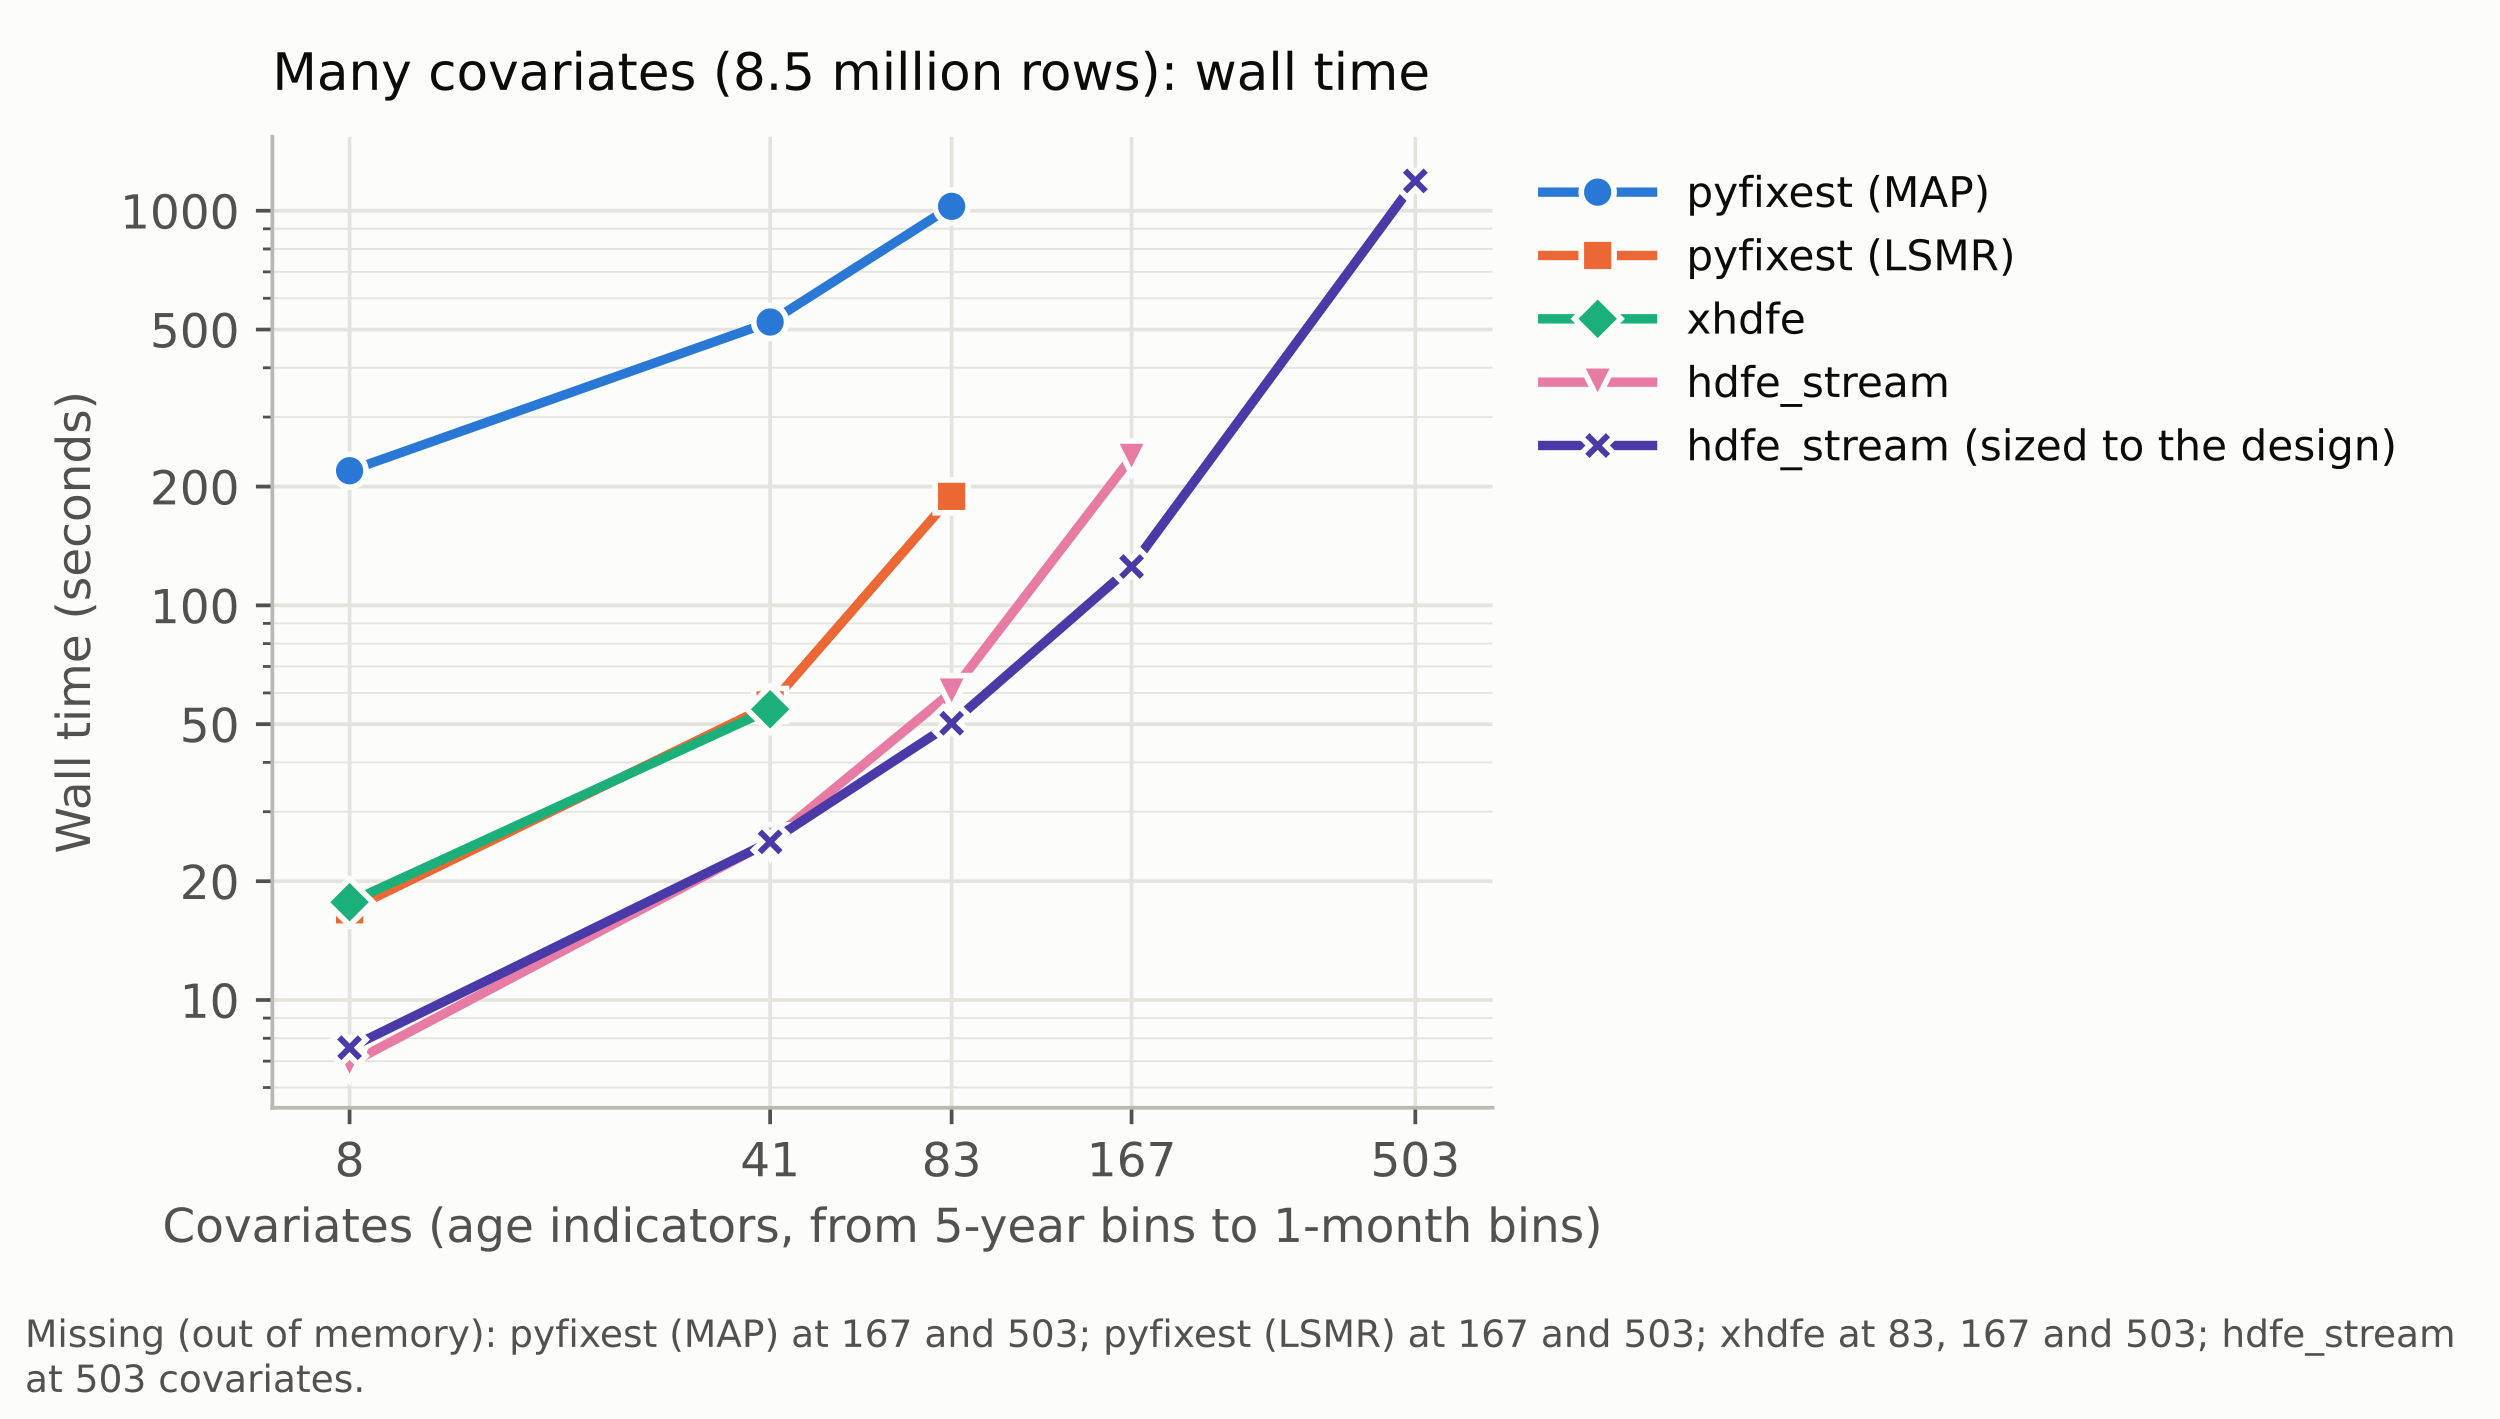
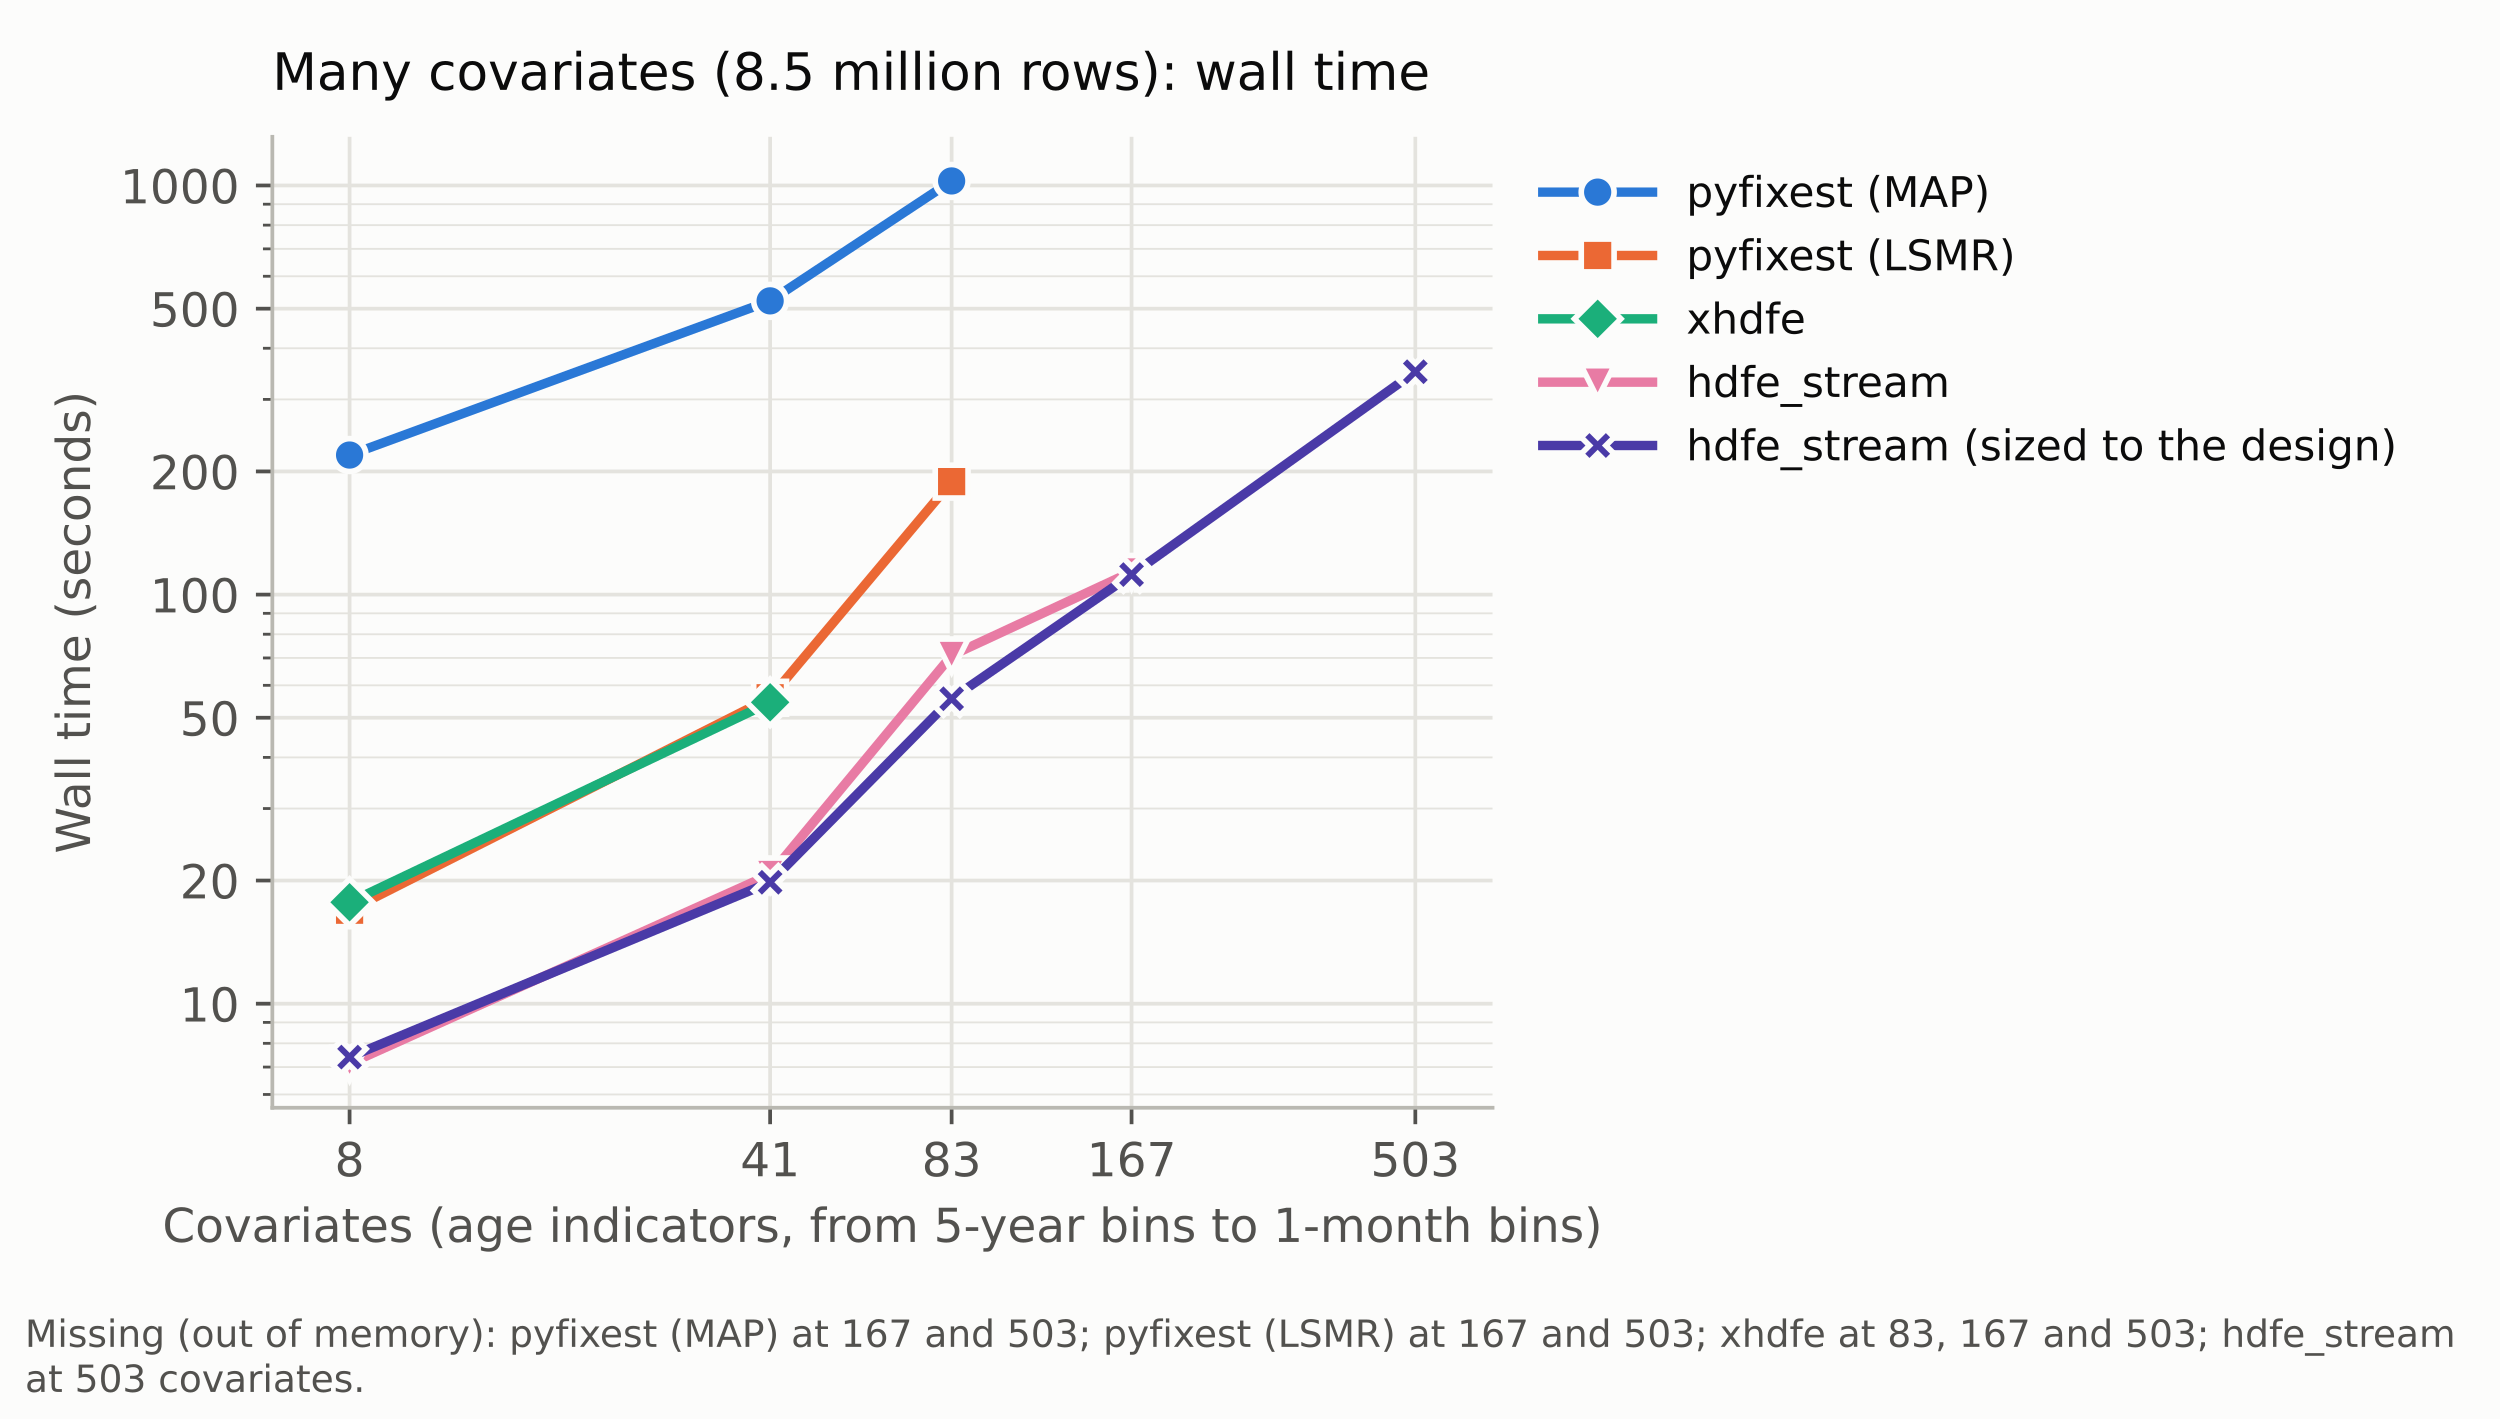
<svg xmlns="http://www.w3.org/2000/svg" xmlns:xlink="http://www.w3.org/1999/xlink" width="532.8pt" height="302.4pt" viewBox="0 0 532.8 302.4" version="1.1">
  <defs>
    <style type="text/css">*{stroke-linejoin: round; stroke-linecap: butt}</style>
  </defs>
  <g id="figure_1">
    <g id="patch_1">
      <path d="M 0 302.4  L 532.8 302.4  L 532.8 0  L 0 0  z " style="fill: #fcfcfb" />
    </g>
    <g id="axes_1">
      <g id="patch_2">
        <path d="M 58.042 236.086  L 318.093 236.086  L 318.093 29.157  L 58.042 29.157  z " style="fill: #fcfcfb" />
      </g>
      <g id="matplotlib.axis_1">
        <g id="xtick_1">
          <g id="line2d_1">
            <path d="M 74.502 236.086  L 74.502 29.157  " clip-path="url(#p05776390c5)" style="fill: none; stroke: #e4e3de; stroke-width: 0.8; stroke-linecap: square" />
          </g>
          <g id="line2d_2">
            <defs>
              <path id="m8ed865f432" d="M 0 0  L 0 3.5  " style="stroke: #52514e; stroke-width: 0.8" />
            </defs>
            <g>
              <use xlink:href="#m8ed865f432" x="74.502" y="236.086" style="fill: #52514e; stroke: #52514e; stroke-width: 0.8" />
            </g>
          </g>
          <g id="text_1">
            <text style="font-size: 10px; font-family: 'DejaVu Sans', 'Bitstream Vera Sans', 'Computer Modern Sans Serif', 'Lucida Grande', 'Verdana', 'Geneva', 'Lucid', 'Arial', 'Helvetica', 'Avant Garde', sans-serif; text-anchor: middle; fill: #52514e" x="74.502" y="250.683" transform="rotate(-0 74.50229 250.6833)">8</text>
          </g>
        </g>
        <g id="xtick_2">
          <g id="line2d_3">
            <path d="M 164.13 236.086  L 164.13 29.157  " clip-path="url(#p05776390c5)" style="fill: none; stroke: #e4e3de; stroke-width: 0.8; stroke-linecap: square" />
          </g>
          <g id="line2d_4">
            <g>
              <use xlink:href="#m8ed865f432" x="164.13" y="236.086" style="fill: #52514e; stroke: #52514e; stroke-width: 0.8" />
            </g>
          </g>
          <g id="text_2">
            <text style="font-size: 10px; font-family: 'DejaVu Sans', 'Bitstream Vera Sans', 'Computer Modern Sans Serif', 'Lucida Grande', 'Verdana', 'Geneva', 'Lucid', 'Arial', 'Helvetica', 'Avant Garde', sans-serif; text-anchor: middle; fill: #52514e" x="164.13" y="250.683" transform="rotate(-0 164.13 250.6833)">41</text>
          </g>
        </g>
        <g id="xtick_3">
          <g id="line2d_5">
            <path d="M 202.812 236.086  L 202.812 29.157  " clip-path="url(#p05776390c5)" style="fill: none; stroke: #e4e3de; stroke-width: 0.8; stroke-linecap: square" />
          </g>
          <g id="line2d_6">
            <g>
              <use xlink:href="#m8ed865f432" x="202.812" y="236.086" style="fill: #52514e; stroke: #52514e; stroke-width: 0.8" />
            </g>
          </g>
          <g id="text_3">
            <text style="font-size: 10px; font-family: 'DejaVu Sans', 'Bitstream Vera Sans', 'Computer Modern Sans Serif', 'Lucida Grande', 'Verdana', 'Geneva', 'Lucid', 'Arial', 'Helvetica', 'Avant Garde', sans-serif; text-anchor: middle; fill: #52514e" x="202.812" y="250.683" transform="rotate(-0 202.8122 250.6833)">83</text>
          </g>
        </g>
        <g id="xtick_4">
          <g id="line2d_7">
            <path d="M 241.159 236.086  L 241.159 29.157  " clip-path="url(#p05776390c5)" style="fill: none; stroke: #e4e3de; stroke-width: 0.8; stroke-linecap: square" />
          </g>
          <g id="line2d_8">
            <g>
              <use xlink:href="#m8ed865f432" x="241.159" y="236.086" style="fill: #52514e; stroke: #52514e; stroke-width: 0.8" />
            </g>
          </g>
          <g id="text_4">
            <text style="font-size: 10px; font-family: 'DejaVu Sans', 'Bitstream Vera Sans', 'Computer Modern Sans Serif', 'Lucida Grande', 'Verdana', 'Geneva', 'Lucid', 'Arial', 'Helvetica', 'Avant Garde', sans-serif; text-anchor: middle; fill: #52514e" x="241.159" y="250.683" transform="rotate(-0 241.1589 250.6833)">167</text>
          </g>
        </g>
        <g id="xtick_5">
          <g id="line2d_9">
            <path d="M 301.633 236.086  L 301.633 29.157  " clip-path="url(#p05776390c5)" style="fill: none; stroke: #e4e3de; stroke-width: 0.8; stroke-linecap: square" />
          </g>
          <g id="line2d_10">
            <g>
              <use xlink:href="#m8ed865f432" x="301.633" y="236.086" style="fill: #52514e; stroke: #52514e; stroke-width: 0.8" />
            </g>
          </g>
          <g id="text_5">
            <text style="font-size: 10px; font-family: 'DejaVu Sans', 'Bitstream Vera Sans', 'Computer Modern Sans Serif', 'Lucida Grande', 'Verdana', 'Geneva', 'Lucid', 'Arial', 'Helvetica', 'Avant Garde', sans-serif; text-anchor: middle; fill: #52514e" x="301.633" y="250.683" transform="rotate(-0 301.6334 250.6833)">503</text>
          </g>
        </g>
        <g id="text_6">
          <text style="font-size: 10px; font-family: 'DejaVu Sans', 'Bitstream Vera Sans', 'Computer Modern Sans Serif', 'Lucida Grande', 'Verdana', 'Geneva', 'Lucid', 'Arial', 'Helvetica', 'Avant Garde', sans-serif; text-anchor: middle; fill: #52514e" x="188.068" y="264.684" transform="rotate(-0 188.0678 264.6841)">Covariates (age indicators, from 5-year bins to 1-month bins)</text>
        </g>
      </g>
      <g id="matplotlib.axis_2">
        <g id="ytick_1">
          <g id="line2d_11">
-             <path d="M 58.042 213.121  L 318.093 213.121  " clip-path="url(#p05776390c5)" style="fill: none; stroke: #e4e3de; stroke-width: 0.8; stroke-linecap: square" />
+             <path d="M 58.042 213.908  L 318.093 213.908  " clip-path="url(#p05776390c5)" style="fill: none; stroke: #e4e3de; stroke-width: 0.8; stroke-linecap: square" />
          </g>
          <g id="line2d_12">
            <defs>
              <path id="mcf4f93b4a9" d="M 0 0  L -3.5 0  " style="stroke: #52514e; stroke-width: 0.8" />
            </defs>
            <g>
-               <use xlink:href="#mcf4f93b4a9" x="58.042" y="213.121" style="fill: #52514e; stroke: #52514e; stroke-width: 0.8" />
+               <use xlink:href="#mcf4f93b4a9" x="58.042" y="213.908" style="fill: #52514e; stroke: #52514e; stroke-width: 0.8" />
            </g>
          </g>
          <g id="text_7">
-             <text style="font-size: 10px; font-family: 'DejaVu Sans', 'Bitstream Vera Sans', 'Computer Modern Sans Serif', 'Lucida Grande', 'Verdana', 'Geneva', 'Lucid', 'Arial', 'Helvetica', 'Avant Garde', sans-serif; text-anchor: end; fill: #52514e" x="51.042" y="216.92" transform="rotate(-0 51.04234 216.9196)">10</text>
+             <text style="font-size: 10px; font-family: 'DejaVu Sans', 'Bitstream Vera Sans', 'Computer Modern Sans Serif', 'Lucida Grande', 'Verdana', 'Geneva', 'Lucid', 'Arial', 'Helvetica', 'Avant Garde', sans-serif; text-anchor: end; fill: #52514e" x="51.042" y="217.707" transform="rotate(-0 51.04234 217.7069)">10</text>
          </g>
        </g>
        <g id="ytick_2">
          <g id="line2d_13">
-             <path d="M 58.042 187.802  L 318.093 187.802  " clip-path="url(#p05776390c5)" style="fill: none; stroke: #e4e3de; stroke-width: 0.8; stroke-linecap: square" />
+             <path d="M 58.042 187.662  L 318.093 187.662  " clip-path="url(#p05776390c5)" style="fill: none; stroke: #e4e3de; stroke-width: 0.8; stroke-linecap: square" />
          </g>
          <g id="line2d_14">
            <g>
-               <use xlink:href="#mcf4f93b4a9" x="58.042" y="187.802" style="fill: #52514e; stroke: #52514e; stroke-width: 0.8" />
+               <use xlink:href="#mcf4f93b4a9" x="58.042" y="187.662" style="fill: #52514e; stroke: #52514e; stroke-width: 0.8" />
            </g>
          </g>
          <g id="text_8">
-             <text style="font-size: 10px; font-family: 'DejaVu Sans', 'Bitstream Vera Sans', 'Computer Modern Sans Serif', 'Lucida Grande', 'Verdana', 'Geneva', 'Lucid', 'Arial', 'Helvetica', 'Avant Garde', sans-serif; text-anchor: end; fill: #52514e" x="51.042" y="191.601" transform="rotate(-0 51.04234 191.6011)">20</text>
+             <text style="font-size: 10px; font-family: 'DejaVu Sans', 'Bitstream Vera Sans', 'Computer Modern Sans Serif', 'Lucida Grande', 'Verdana', 'Geneva', 'Lucid', 'Arial', 'Helvetica', 'Avant Garde', sans-serif; text-anchor: end; fill: #52514e" x="51.042" y="191.461" transform="rotate(-0 51.04234 191.4606)">20</text>
          </g>
        </g>
        <g id="ytick_3">
          <g id="line2d_15">
-             <path d="M 58.042 154.333  L 318.093 154.333  " clip-path="url(#p05776390c5)" style="fill: none; stroke: #e4e3de; stroke-width: 0.8; stroke-linecap: square" />
+             <path d="M 58.042 152.966  L 318.093 152.966  " clip-path="url(#p05776390c5)" style="fill: none; stroke: #e4e3de; stroke-width: 0.8; stroke-linecap: square" />
          </g>
          <g id="line2d_16">
            <g>
-               <use xlink:href="#mcf4f93b4a9" x="58.042" y="154.333" style="fill: #52514e; stroke: #52514e; stroke-width: 0.8" />
+               <use xlink:href="#mcf4f93b4a9" x="58.042" y="152.966" style="fill: #52514e; stroke: #52514e; stroke-width: 0.8" />
            </g>
          </g>
          <g id="text_9">
-             <text style="font-size: 10px; font-family: 'DejaVu Sans', 'Bitstream Vera Sans', 'Computer Modern Sans Serif', 'Lucida Grande', 'Verdana', 'Geneva', 'Lucid', 'Arial', 'Helvetica', 'Avant Garde', sans-serif; text-anchor: end; fill: #52514e" x="51.042" y="158.132" transform="rotate(-0 51.04234 158.1319)">50</text>
+             <text style="font-size: 10px; font-family: 'DejaVu Sans', 'Bitstream Vera Sans', 'Computer Modern Sans Serif', 'Lucida Grande', 'Verdana', 'Geneva', 'Lucid', 'Arial', 'Helvetica', 'Avant Garde', sans-serif; text-anchor: end; fill: #52514e" x="51.042" y="156.765" transform="rotate(-0 51.04234 156.7649)">50</text>
          </g>
        </g>
        <g id="ytick_4">
          <g id="line2d_17">
-             <path d="M 58.042 129.015  L 318.093 129.015  " clip-path="url(#p05776390c5)" style="fill: none; stroke: #e4e3de; stroke-width: 0.8; stroke-linecap: square" />
+             <path d="M 58.042 126.72  L 318.093 126.72  " clip-path="url(#p05776390c5)" style="fill: none; stroke: #e4e3de; stroke-width: 0.8; stroke-linecap: square" />
          </g>
          <g id="line2d_18">
            <g>
-               <use xlink:href="#mcf4f93b4a9" x="58.042" y="129.015" style="fill: #52514e; stroke: #52514e; stroke-width: 0.8" />
+               <use xlink:href="#mcf4f93b4a9" x="58.042" y="126.72" style="fill: #52514e; stroke: #52514e; stroke-width: 0.8" />
            </g>
          </g>
          <g id="text_10">
-             <text style="font-size: 10px; font-family: 'DejaVu Sans', 'Bitstream Vera Sans', 'Computer Modern Sans Serif', 'Lucida Grande', 'Verdana', 'Geneva', 'Lucid', 'Arial', 'Helvetica', 'Avant Garde', sans-serif; text-anchor: end; fill: #52514e" x="51.042" y="132.813" transform="rotate(-0 51.04234 132.8134)">100</text>
+             <text style="font-size: 10px; font-family: 'DejaVu Sans', 'Bitstream Vera Sans', 'Computer Modern Sans Serif', 'Lucida Grande', 'Verdana', 'Geneva', 'Lucid', 'Arial', 'Helvetica', 'Avant Garde', sans-serif; text-anchor: end; fill: #52514e" x="51.042" y="130.519" transform="rotate(-0 51.04234 130.5185)">100</text>
          </g>
        </g>
        <g id="ytick_5">
          <g id="line2d_19">
-             <path d="M 58.042 103.696  L 318.093 103.696  " clip-path="url(#p05776390c5)" style="fill: none; stroke: #e4e3de; stroke-width: 0.8; stroke-linecap: square" />
+             <path d="M 58.042 100.473  L 318.093 100.473  " clip-path="url(#p05776390c5)" style="fill: none; stroke: #e4e3de; stroke-width: 0.8; stroke-linecap: square" />
          </g>
          <g id="line2d_20">
            <g>
-               <use xlink:href="#mcf4f93b4a9" x="58.042" y="103.696" style="fill: #52514e; stroke: #52514e; stroke-width: 0.8" />
+               <use xlink:href="#mcf4f93b4a9" x="58.042" y="100.473" style="fill: #52514e; stroke: #52514e; stroke-width: 0.8" />
            </g>
          </g>
          <g id="text_11">
-             <text style="font-size: 10px; font-family: 'DejaVu Sans', 'Bitstream Vera Sans', 'Computer Modern Sans Serif', 'Lucida Grande', 'Verdana', 'Geneva', 'Lucid', 'Arial', 'Helvetica', 'Avant Garde', sans-serif; text-anchor: end; fill: #52514e" x="51.042" y="107.495" transform="rotate(-0 51.04234 107.4949)">200</text>
+             <text style="font-size: 10px; font-family: 'DejaVu Sans', 'Bitstream Vera Sans', 'Computer Modern Sans Serif', 'Lucida Grande', 'Verdana', 'Geneva', 'Lucid', 'Arial', 'Helvetica', 'Avant Garde', sans-serif; text-anchor: end; fill: #52514e" x="51.042" y="104.272" transform="rotate(-0 51.04234 104.2722)">200</text>
          </g>
        </g>
        <g id="ytick_6">
          <g id="line2d_21">
-             <path d="M 58.042 70.227  L 318.093 70.227  " clip-path="url(#p05776390c5)" style="fill: none; stroke: #e4e3de; stroke-width: 0.8; stroke-linecap: square" />
+             <path d="M 58.042 65.778  L 318.093 65.778  " clip-path="url(#p05776390c5)" style="fill: none; stroke: #e4e3de; stroke-width: 0.8; stroke-linecap: square" />
          </g>
          <g id="line2d_22">
            <g>
-               <use xlink:href="#mcf4f93b4a9" x="58.042" y="70.227" style="fill: #52514e; stroke: #52514e; stroke-width: 0.8" />
+               <use xlink:href="#mcf4f93b4a9" x="58.042" y="65.778" style="fill: #52514e; stroke: #52514e; stroke-width: 0.8" />
            </g>
          </g>
          <g id="text_12">
-             <text style="font-size: 10px; font-family: 'DejaVu Sans', 'Bitstream Vera Sans', 'Computer Modern Sans Serif', 'Lucida Grande', 'Verdana', 'Geneva', 'Lucid', 'Arial', 'Helvetica', 'Avant Garde', sans-serif; text-anchor: end; fill: #52514e" x="51.042" y="74.026" transform="rotate(-0 51.04234 74.02574)">500</text>
+             <text style="font-size: 10px; font-family: 'DejaVu Sans', 'Bitstream Vera Sans', 'Computer Modern Sans Serif', 'Lucida Grande', 'Verdana', 'Geneva', 'Lucid', 'Arial', 'Helvetica', 'Avant Garde', sans-serif; text-anchor: end; fill: #52514e" x="51.042" y="69.576" transform="rotate(-0 51.04234 69.57648)">500</text>
          </g>
        </g>
        <g id="ytick_7">
          <g id="line2d_23">
-             <path d="M 58.042 44.908  L 318.093 44.908  " clip-path="url(#p05776390c5)" style="fill: none; stroke: #e4e3de; stroke-width: 0.8; stroke-linecap: square" />
+             <path d="M 58.042 39.531  L 318.093 39.531  " clip-path="url(#p05776390c5)" style="fill: none; stroke: #e4e3de; stroke-width: 0.8; stroke-linecap: square" />
          </g>
          <g id="line2d_24">
            <g>
-               <use xlink:href="#mcf4f93b4a9" x="58.042" y="44.908" style="fill: #52514e; stroke: #52514e; stroke-width: 0.8" />
+               <use xlink:href="#mcf4f93b4a9" x="58.042" y="39.531" style="fill: #52514e; stroke: #52514e; stroke-width: 0.8" />
            </g>
          </g>
          <g id="text_13">
-             <text style="font-size: 10px; font-family: 'DejaVu Sans', 'Bitstream Vera Sans', 'Computer Modern Sans Serif', 'Lucida Grande', 'Verdana', 'Geneva', 'Lucid', 'Arial', 'Helvetica', 'Avant Garde', sans-serif; text-anchor: end; fill: #52514e" x="51.042" y="48.707" transform="rotate(-0 51.04234 48.70726)">1000</text>
+             <text style="font-size: 10px; font-family: 'DejaVu Sans', 'Bitstream Vera Sans', 'Computer Modern Sans Serif', 'Lucida Grande', 'Verdana', 'Geneva', 'Lucid', 'Arial', 'Helvetica', 'Avant Garde', sans-serif; text-anchor: end; fill: #52514e" x="51.042" y="43.33" transform="rotate(-0 51.04234 43.33016)">1000</text>
          </g>
        </g>
        <g id="ytick_8">
          <g id="line2d_25">
-             <path d="M 58.042 231.78  L 318.093 231.78  " clip-path="url(#p05776390c5)" style="fill: none; stroke: #e4e3de; stroke-width: 0.4; stroke-linecap: square" />
+             <path d="M 58.042 233.251  L 318.093 233.251  " clip-path="url(#p05776390c5)" style="fill: none; stroke: #e4e3de; stroke-width: 0.4; stroke-linecap: square" />
          </g>
          <g id="line2d_26">
            <defs>
              <path id="mec2caca15e" d="M 0 0  L -2 0  " style="stroke: #52514e; stroke-width: 0.6" />
            </defs>
            <g>
-               <use xlink:href="#mec2caca15e" x="58.042" y="231.78" style="fill: #52514e; stroke: #52514e; stroke-width: 0.6" />
+               <use xlink:href="#mec2caca15e" x="58.042" y="233.251" style="fill: #52514e; stroke: #52514e; stroke-width: 0.6" />
            </g>
          </g>
        </g>
        <g id="ytick_9">
          <g id="line2d_27">
-             <path d="M 58.042 226.149  L 318.093 226.149  " clip-path="url(#p05776390c5)" style="fill: none; stroke: #e4e3de; stroke-width: 0.4; stroke-linecap: square" />
+             <path d="M 58.042 227.414  L 318.093 227.414  " clip-path="url(#p05776390c5)" style="fill: none; stroke: #e4e3de; stroke-width: 0.4; stroke-linecap: square" />
          </g>
          <g id="line2d_28">
            <g>
-               <use xlink:href="#mec2caca15e" x="58.042" y="226.149" style="fill: #52514e; stroke: #52514e; stroke-width: 0.6" />
+               <use xlink:href="#mec2caca15e" x="58.042" y="227.414" style="fill: #52514e; stroke: #52514e; stroke-width: 0.6" />
            </g>
          </g>
        </g>
        <g id="ytick_10">
          <g id="line2d_29">
-             <path d="M 58.042 221.271  L 318.093 221.271  " clip-path="url(#p05776390c5)" style="fill: none; stroke: #e4e3de; stroke-width: 0.4; stroke-linecap: square" />
+             <path d="M 58.042 222.358  L 318.093 222.358  " clip-path="url(#p05776390c5)" style="fill: none; stroke: #e4e3de; stroke-width: 0.4; stroke-linecap: square" />
          </g>
          <g id="line2d_30">
            <g>
-               <use xlink:href="#mec2caca15e" x="58.042" y="221.271" style="fill: #52514e; stroke: #52514e; stroke-width: 0.6" />
+               <use xlink:href="#mec2caca15e" x="58.042" y="222.358" style="fill: #52514e; stroke: #52514e; stroke-width: 0.6" />
            </g>
          </g>
        </g>
        <g id="ytick_11">
          <g id="line2d_31">
-             <path d="M 58.042 216.969  L 318.093 216.969  " clip-path="url(#p05776390c5)" style="fill: none; stroke: #e4e3de; stroke-width: 0.4; stroke-linecap: square" />
+             <path d="M 58.042 217.898  L 318.093 217.898  " clip-path="url(#p05776390c5)" style="fill: none; stroke: #e4e3de; stroke-width: 0.4; stroke-linecap: square" />
          </g>
          <g id="line2d_32">
            <g>
-               <use xlink:href="#mec2caca15e" x="58.042" y="216.969" style="fill: #52514e; stroke: #52514e; stroke-width: 0.6" />
+               <use xlink:href="#mec2caca15e" x="58.042" y="217.898" style="fill: #52514e; stroke: #52514e; stroke-width: 0.6" />
            </g>
          </g>
        </g>
        <g id="ytick_12">
          <g id="line2d_33">
-             <path d="M 58.042 172.992  L 318.093 172.992  " clip-path="url(#p05776390c5)" style="fill: none; stroke: #e4e3de; stroke-width: 0.4; stroke-linecap: square" />
+             <path d="M 58.042 172.309  L 318.093 172.309  " clip-path="url(#p05776390c5)" style="fill: none; stroke: #e4e3de; stroke-width: 0.4; stroke-linecap: square" />
          </g>
          <g id="line2d_34">
            <g>
-               <use xlink:href="#mec2caca15e" x="58.042" y="172.992" style="fill: #52514e; stroke: #52514e; stroke-width: 0.6" />
+               <use xlink:href="#mec2caca15e" x="58.042" y="172.309" style="fill: #52514e; stroke: #52514e; stroke-width: 0.6" />
            </g>
          </g>
        </g>
        <g id="ytick_13">
          <g id="line2d_35">
-             <path d="M 58.042 162.484  L 318.093 162.484  " clip-path="url(#p05776390c5)" style="fill: none; stroke: #e4e3de; stroke-width: 0.4; stroke-linecap: square" />
+             <path d="M 58.042 161.415  L 318.093 161.415  " clip-path="url(#p05776390c5)" style="fill: none; stroke: #e4e3de; stroke-width: 0.4; stroke-linecap: square" />
          </g>
          <g id="line2d_36">
            <g>
-               <use xlink:href="#mec2caca15e" x="58.042" y="162.484" style="fill: #52514e; stroke: #52514e; stroke-width: 0.6" />
+               <use xlink:href="#mec2caca15e" x="58.042" y="161.415" style="fill: #52514e; stroke: #52514e; stroke-width: 0.6" />
            </g>
          </g>
        </g>
        <g id="ytick_14">
          <g id="line2d_37">
-             <path d="M 58.042 147.673  L 318.093 147.673  " clip-path="url(#p05776390c5)" style="fill: none; stroke: #e4e3de; stroke-width: 0.4; stroke-linecap: square" />
+             <path d="M 58.042 146.062  L 318.093 146.062  " clip-path="url(#p05776390c5)" style="fill: none; stroke: #e4e3de; stroke-width: 0.4; stroke-linecap: square" />
          </g>
          <g id="line2d_38">
            <g>
-               <use xlink:href="#mec2caca15e" x="58.042" y="147.673" style="fill: #52514e; stroke: #52514e; stroke-width: 0.6" />
+               <use xlink:href="#mec2caca15e" x="58.042" y="146.062" style="fill: #52514e; stroke: #52514e; stroke-width: 0.6" />
            </g>
          </g>
        </g>
        <g id="ytick_15">
          <g id="line2d_39">
-             <path d="M 58.042 142.043  L 318.093 142.043  " clip-path="url(#p05776390c5)" style="fill: none; stroke: #e4e3de; stroke-width: 0.4; stroke-linecap: square" />
+             <path d="M 58.042 140.225  L 318.093 140.225  " clip-path="url(#p05776390c5)" style="fill: none; stroke: #e4e3de; stroke-width: 0.4; stroke-linecap: square" />
          </g>
          <g id="line2d_40">
            <g>
-               <use xlink:href="#mec2caca15e" x="58.042" y="142.043" style="fill: #52514e; stroke: #52514e; stroke-width: 0.6" />
+               <use xlink:href="#mec2caca15e" x="58.042" y="140.225" style="fill: #52514e; stroke: #52514e; stroke-width: 0.6" />
            </g>
          </g>
        </g>
        <g id="ytick_16">
          <g id="line2d_41">
-             <path d="M 58.042 137.165  L 318.093 137.165  " clip-path="url(#p05776390c5)" style="fill: none; stroke: #e4e3de; stroke-width: 0.4; stroke-linecap: square" />
+             <path d="M 58.042 135.169  L 318.093 135.169  " clip-path="url(#p05776390c5)" style="fill: none; stroke: #e4e3de; stroke-width: 0.4; stroke-linecap: square" />
          </g>
          <g id="line2d_42">
            <g>
-               <use xlink:href="#mec2caca15e" x="58.042" y="137.165" style="fill: #52514e; stroke: #52514e; stroke-width: 0.6" />
+               <use xlink:href="#mec2caca15e" x="58.042" y="135.169" style="fill: #52514e; stroke: #52514e; stroke-width: 0.6" />
            </g>
          </g>
        </g>
        <g id="ytick_17">
          <g id="line2d_43">
-             <path d="M 58.042 132.863  L 318.093 132.863  " clip-path="url(#p05776390c5)" style="fill: none; stroke: #e4e3de; stroke-width: 0.4; stroke-linecap: square" />
+             <path d="M 58.042 130.709  L 318.093 130.709  " clip-path="url(#p05776390c5)" style="fill: none; stroke: #e4e3de; stroke-width: 0.4; stroke-linecap: square" />
          </g>
          <g id="line2d_44">
            <g>
-               <use xlink:href="#mec2caca15e" x="58.042" y="132.863" style="fill: #52514e; stroke: #52514e; stroke-width: 0.6" />
+               <use xlink:href="#mec2caca15e" x="58.042" y="130.709" style="fill: #52514e; stroke: #52514e; stroke-width: 0.6" />
            </g>
          </g>
        </g>
        <g id="ytick_18">
          <g id="line2d_45">
-             <path d="M 58.042 88.886  L 318.093 88.886  " clip-path="url(#p05776390c5)" style="fill: none; stroke: #e4e3de; stroke-width: 0.4; stroke-linecap: square" />
+             <path d="M 58.042 85.12  L 318.093 85.12  " clip-path="url(#p05776390c5)" style="fill: none; stroke: #e4e3de; stroke-width: 0.4; stroke-linecap: square" />
          </g>
          <g id="line2d_46">
            <g>
-               <use xlink:href="#mec2caca15e" x="58.042" y="88.886" style="fill: #52514e; stroke: #52514e; stroke-width: 0.6" />
+               <use xlink:href="#mec2caca15e" x="58.042" y="85.12" style="fill: #52514e; stroke: #52514e; stroke-width: 0.6" />
            </g>
          </g>
        </g>
        <g id="ytick_19">
          <g id="line2d_47">
-             <path d="M 58.042 78.378  L 318.093 78.378  " clip-path="url(#p05776390c5)" style="fill: none; stroke: #e4e3de; stroke-width: 0.4; stroke-linecap: square" />
+             <path d="M 58.042 74.227  L 318.093 74.227  " clip-path="url(#p05776390c5)" style="fill: none; stroke: #e4e3de; stroke-width: 0.4; stroke-linecap: square" />
          </g>
          <g id="line2d_48">
            <g>
-               <use xlink:href="#mec2caca15e" x="58.042" y="78.378" style="fill: #52514e; stroke: #52514e; stroke-width: 0.6" />
+               <use xlink:href="#mec2caca15e" x="58.042" y="74.227" style="fill: #52514e; stroke: #52514e; stroke-width: 0.6" />
            </g>
          </g>
        </g>
        <g id="ytick_20">
          <g id="line2d_49">
-             <path d="M 58.042 63.567  L 318.093 63.567  " clip-path="url(#p05776390c5)" style="fill: none; stroke: #e4e3de; stroke-width: 0.4; stroke-linecap: square" />
+             <path d="M 58.042 58.874  L 318.093 58.874  " clip-path="url(#p05776390c5)" style="fill: none; stroke: #e4e3de; stroke-width: 0.4; stroke-linecap: square" />
          </g>
          <g id="line2d_50">
            <g>
-               <use xlink:href="#mec2caca15e" x="58.042" y="63.567" style="fill: #52514e; stroke: #52514e; stroke-width: 0.6" />
+               <use xlink:href="#mec2caca15e" x="58.042" y="58.874" style="fill: #52514e; stroke: #52514e; stroke-width: 0.6" />
            </g>
          </g>
        </g>
        <g id="ytick_21">
          <g id="line2d_51">
-             <path d="M 58.042 57.937  L 318.093 57.937  " clip-path="url(#p05776390c5)" style="fill: none; stroke: #e4e3de; stroke-width: 0.4; stroke-linecap: square" />
+             <path d="M 58.042 53.037  L 318.093 53.037  " clip-path="url(#p05776390c5)" style="fill: none; stroke: #e4e3de; stroke-width: 0.4; stroke-linecap: square" />
          </g>
          <g id="line2d_52">
            <g>
-               <use xlink:href="#mec2caca15e" x="58.042" y="57.937" style="fill: #52514e; stroke: #52514e; stroke-width: 0.6" />
+               <use xlink:href="#mec2caca15e" x="58.042" y="53.037" style="fill: #52514e; stroke: #52514e; stroke-width: 0.6" />
            </g>
          </g>
        </g>
        <g id="ytick_22">
          <g id="line2d_53">
-             <path d="M 58.042 53.059  L 318.093 53.059  " clip-path="url(#p05776390c5)" style="fill: none; stroke: #e4e3de; stroke-width: 0.4; stroke-linecap: square" />
+             <path d="M 58.042 47.981  L 318.093 47.981  " clip-path="url(#p05776390c5)" style="fill: none; stroke: #e4e3de; stroke-width: 0.4; stroke-linecap: square" />
          </g>
          <g id="line2d_54">
            <g>
-               <use xlink:href="#mec2caca15e" x="58.042" y="53.059" style="fill: #52514e; stroke: #52514e; stroke-width: 0.6" />
+               <use xlink:href="#mec2caca15e" x="58.042" y="47.981" style="fill: #52514e; stroke: #52514e; stroke-width: 0.6" />
            </g>
          </g>
        </g>
        <g id="ytick_23">
          <g id="line2d_55">
-             <path d="M 58.042 48.757  L 318.093 48.757  " clip-path="url(#p05776390c5)" style="fill: none; stroke: #e4e3de; stroke-width: 0.4; stroke-linecap: square" />
+             <path d="M 58.042 43.521  L 318.093 43.521  " clip-path="url(#p05776390c5)" style="fill: none; stroke: #e4e3de; stroke-width: 0.4; stroke-linecap: square" />
          </g>
          <g id="line2d_56">
            <g>
-               <use xlink:href="#mec2caca15e" x="58.042" y="48.757" style="fill: #52514e; stroke: #52514e; stroke-width: 0.6" />
+               <use xlink:href="#mec2caca15e" x="58.042" y="43.521" style="fill: #52514e; stroke: #52514e; stroke-width: 0.6" />
            </g>
          </g>
        </g>
        <g id="text_14">
          <text style="font-size: 10px; font-family: 'DejaVu Sans', 'Bitstream Vera Sans', 'Computer Modern Sans Serif', 'Lucida Grande', 'Verdana', 'Geneva', 'Lucid', 'Arial', 'Helvetica', 'Avant Garde', sans-serif; text-anchor: middle; fill: #52514e" x="19.19" y="132.622" transform="rotate(-90 19.19 132.6215)">Wall time (seconds)</text>
        </g>
      </g>
      <g id="patch_3">
        <path d="M 58.042 236.086  L 58.042 29.157  " style="fill: none; stroke: #b9b8b1; stroke-width: 0.8; stroke-linejoin: miter; stroke-linecap: square" />
      </g>
      <g id="patch_4">
        <path d="M 58.042 236.086  L 318.093 236.086  " style="fill: none; stroke: #b9b8b1; stroke-width: 0.8; stroke-linejoin: miter; stroke-linecap: square" />
      </g>
      <g id="line2d_57">
-         <path d="M 74.502 100.325  L 164.13 68.629  L 202.812 43.975  " clip-path="url(#p05776390c5)" style="fill: none; stroke: #2a78d6; stroke-width: 2; stroke-linecap: square" />
+         <path d="M 74.502 96.979  L 164.13 64.121  L 202.812 38.563  " clip-path="url(#p05776390c5)" style="fill: none; stroke: #2a78d6; stroke-width: 2; stroke-linecap: square" />
        <defs>
          <path id="m4df21eeac1" d="M 0 3.5  C 0.928 3.5 1.819 3.131 2.475 2.475  C 3.131 1.819 3.5 0.928 3.5 0  C 3.5 -0.928 3.131 -1.819 2.475 -2.475  C 1.819 -3.131 0.928 -3.5 0 -3.5  C -0.928 -3.5 -1.819 -3.131 -2.475 -2.475  C -3.131 -1.819 -3.5 -0.928 -3.5 0  C -3.5 0.928 -3.131 1.819 -2.475 2.475  C -1.819 3.131 -0.928 3.5 0 3.5  z " style="stroke: #fcfcfb; stroke-width: 1.2" />
        </defs>
        <g clip-path="url(#p05776390c5)">
-           <use xlink:href="#m4df21eeac1" x="74.502" y="100.325" style="fill: #2a78d6; stroke: #fcfcfb; stroke-width: 1.2" />
-           <use xlink:href="#m4df21eeac1" x="164.13" y="68.629" style="fill: #2a78d6; stroke: #fcfcfb; stroke-width: 1.2" />
-           <use xlink:href="#m4df21eeac1" x="202.812" y="43.975" style="fill: #2a78d6; stroke: #fcfcfb; stroke-width: 1.2" />
+           <use xlink:href="#m4df21eeac1" x="74.502" y="96.979" style="fill: #2a78d6; stroke: #fcfcfb; stroke-width: 1.2" />
+           <use xlink:href="#m4df21eeac1" x="164.13" y="64.121" style="fill: #2a78d6; stroke: #fcfcfb; stroke-width: 1.2" />
+           <use xlink:href="#m4df21eeac1" x="202.812" y="38.563" style="fill: #2a78d6; stroke: #fcfcfb; stroke-width: 1.2" />
        </g>
      </g>
      <g id="line2d_58">
-         <path d="M 74.502 193.902  L 164.13 150.227  L 202.812 105.786  " clip-path="url(#p05776390c5)" style="fill: none; stroke: #eb6834; stroke-width: 2; stroke-linecap: square" />
+         <path d="M 74.502 193.985  L 164.13 148.709  L 202.812 102.64  " clip-path="url(#p05776390c5)" style="fill: none; stroke: #eb6834; stroke-width: 2; stroke-linecap: square" />
        <defs>
          <path id="m14eded4514" d="M -3.5 3.5  L 3.5 3.5  L 3.5 -3.5  L -3.5 -3.5  z " style="stroke: #fcfcfb; stroke-width: 1.2; stroke-linejoin: miter" />
        </defs>
        <g clip-path="url(#p05776390c5)">
-           <use xlink:href="#m14eded4514" x="74.502" y="193.902" style="fill: #eb6834; stroke: #fcfcfb; stroke-width: 1.2; stroke-linejoin: miter" />
-           <use xlink:href="#m14eded4514" x="164.13" y="150.227" style="fill: #eb6834; stroke: #fcfcfb; stroke-width: 1.2; stroke-linejoin: miter" />
-           <use xlink:href="#m14eded4514" x="202.812" y="105.786" style="fill: #eb6834; stroke: #fcfcfb; stroke-width: 1.2; stroke-linejoin: miter" />
+           <use xlink:href="#m14eded4514" x="74.502" y="193.985" style="fill: #eb6834; stroke: #fcfcfb; stroke-width: 1.2; stroke-linejoin: miter" />
+           <use xlink:href="#m14eded4514" x="164.13" y="148.709" style="fill: #eb6834; stroke: #fcfcfb; stroke-width: 1.2; stroke-linejoin: miter" />
+           <use xlink:href="#m14eded4514" x="202.812" y="102.64" style="fill: #eb6834; stroke: #fcfcfb; stroke-width: 1.2; stroke-linejoin: miter" />
        </g>
      </g>
      <g id="line2d_59">
-         <path d="M 74.502 192.267  L 164.13 151.158  " clip-path="url(#p05776390c5)" style="fill: none; stroke: #1baf7a; stroke-width: 2; stroke-linecap: square" />
+         <path d="M 74.502 192.29  L 164.13 149.674  " clip-path="url(#p05776390c5)" style="fill: none; stroke: #1baf7a; stroke-width: 2; stroke-linecap: square" />
        <defs>
          <path id="m30f5d41abb" d="M -0 4.95  L 4.95 0  L 0 -4.95  L -4.95 -0  z " style="stroke: #fcfcfb; stroke-width: 1.2; stroke-linejoin: miter" />
        </defs>
        <g clip-path="url(#p05776390c5)">
-           <use xlink:href="#m30f5d41abb" x="74.502" y="192.267" style="fill: #1baf7a; stroke: #fcfcfb; stroke-width: 1.2; stroke-linejoin: miter" />
-           <use xlink:href="#m30f5d41abb" x="164.13" y="151.158" style="fill: #1baf7a; stroke: #fcfcfb; stroke-width: 1.2; stroke-linejoin: miter" />
+           <use xlink:href="#m30f5d41abb" x="74.502" y="192.29" style="fill: #1baf7a; stroke: #fcfcfb; stroke-width: 1.2; stroke-linejoin: miter" />
+           <use xlink:href="#m30f5d41abb" x="164.13" y="149.674" style="fill: #1baf7a; stroke: #fcfcfb; stroke-width: 1.2; stroke-linejoin: miter" />
        </g>
      </g>
      <g id="line2d_60">
-         <path d="M 74.502 226.68  L 164.13 179.301  L 202.812 147.492  L 241.159 97.479  " clip-path="url(#p05776390c5)" style="fill: none; stroke: #e87ba4; stroke-width: 2; stroke-linecap: square" />
+         <path d="M 74.502 226.68  L 164.13 186.363  L 202.812 139.689  L 241.159 121.888  " clip-path="url(#p05776390c5)" style="fill: none; stroke: #e87ba4; stroke-width: 2; stroke-linecap: square" />
        <defs>
          <path id="m9a6e6bebf3" d="M -0 3.5  L 3.5 -3.5  L -3.5 -3.5  z " style="stroke: #fcfcfb; stroke-width: 1.2; stroke-linejoin: miter" />
        </defs>
        <g clip-path="url(#p05776390c5)">
          <use xlink:href="#m9a6e6bebf3" x="74.502" y="226.68" style="fill: #e87ba4; stroke: #fcfcfb; stroke-width: 1.2; stroke-linejoin: miter" />
-           <use xlink:href="#m9a6e6bebf3" x="164.13" y="179.301" style="fill: #e87ba4; stroke: #fcfcfb; stroke-width: 1.2; stroke-linejoin: miter" />
-           <use xlink:href="#m9a6e6bebf3" x="202.812" y="147.492" style="fill: #e87ba4; stroke: #fcfcfb; stroke-width: 1.2; stroke-linejoin: miter" />
-           <use xlink:href="#m9a6e6bebf3" x="241.159" y="97.479" style="fill: #e87ba4; stroke: #fcfcfb; stroke-width: 1.2; stroke-linejoin: miter" />
+           <use xlink:href="#m9a6e6bebf3" x="164.13" y="186.363" style="fill: #e87ba4; stroke: #fcfcfb; stroke-width: 1.2; stroke-linejoin: miter" />
+           <use xlink:href="#m9a6e6bebf3" x="202.812" y="139.689" style="fill: #e87ba4; stroke: #fcfcfb; stroke-width: 1.2; stroke-linejoin: miter" />
+           <use xlink:href="#m9a6e6bebf3" x="241.159" y="121.888" style="fill: #e87ba4; stroke: #fcfcfb; stroke-width: 1.2; stroke-linejoin: miter" />
        </g>
      </g>
      <g id="line2d_61">
-         <path d="M 74.502 223.29  L 164.13 179.42  L 202.812 154.141  L 241.159 120.743  L 301.633 38.563  " clip-path="url(#p05776390c5)" style="fill: none; stroke: #4a3aa7; stroke-width: 2; stroke-linecap: square" />
+         <path d="M 74.502 225.284  L 164.13 188.033  L 202.812 148.917  L 241.159 122.456  L 301.633 79.222  " clip-path="url(#p05776390c5)" style="fill: none; stroke: #4a3aa7; stroke-width: 2; stroke-linecap: square" />
        <defs>
          <path id="m1806be16ce" d="M -1.75 3.5  L 0 1.75  L 1.75 3.5  L 3.5 1.75  L 1.75 0  L 3.5 -1.75  L 1.75 -3.5  L 0 -1.75  L -1.75 -3.5  L -3.5 -1.75  L -1.75 0  L -3.5 1.75  z " style="stroke: #fcfcfb; stroke-width: 1.2; stroke-linejoin: miter" />
        </defs>
        <g clip-path="url(#p05776390c5)">
-           <use xlink:href="#m1806be16ce" x="74.502" y="223.29" style="fill: #4a3aa7; stroke: #fcfcfb; stroke-width: 1.2; stroke-linejoin: miter" />
-           <use xlink:href="#m1806be16ce" x="164.13" y="179.42" style="fill: #4a3aa7; stroke: #fcfcfb; stroke-width: 1.2; stroke-linejoin: miter" />
-           <use xlink:href="#m1806be16ce" x="202.812" y="154.141" style="fill: #4a3aa7; stroke: #fcfcfb; stroke-width: 1.2; stroke-linejoin: miter" />
-           <use xlink:href="#m1806be16ce" x="241.159" y="120.743" style="fill: #4a3aa7; stroke: #fcfcfb; stroke-width: 1.2; stroke-linejoin: miter" />
-           <use xlink:href="#m1806be16ce" x="301.633" y="38.563" style="fill: #4a3aa7; stroke: #fcfcfb; stroke-width: 1.2; stroke-linejoin: miter" />
+           <use xlink:href="#m1806be16ce" x="74.502" y="225.284" style="fill: #4a3aa7; stroke: #fcfcfb; stroke-width: 1.2; stroke-linejoin: miter" />
+           <use xlink:href="#m1806be16ce" x="164.13" y="188.033" style="fill: #4a3aa7; stroke: #fcfcfb; stroke-width: 1.2; stroke-linejoin: miter" />
+           <use xlink:href="#m1806be16ce" x="202.812" y="148.917" style="fill: #4a3aa7; stroke: #fcfcfb; stroke-width: 1.2; stroke-linejoin: miter" />
+           <use xlink:href="#m1806be16ce" x="241.159" y="122.456" style="fill: #4a3aa7; stroke: #fcfcfb; stroke-width: 1.2; stroke-linejoin: miter" />
+           <use xlink:href="#m1806be16ce" x="301.633" y="79.222" style="fill: #4a3aa7; stroke: #fcfcfb; stroke-width: 1.2; stroke-linejoin: miter" />
        </g>
      </g>
      <g id="text_15">
        <text style="font-size: 11px; font-family: 'DejaVu Sans', 'Bitstream Vera Sans', 'Computer Modern Sans Serif', 'Lucida Grande', 'Verdana', 'Geneva', 'Lucid', 'Arial', 'Helvetica', 'Avant Garde', sans-serif; text-anchor: start; fill: #0b0b0b" x="58.042" y="19.157" transform="rotate(-0 58.04234 19.15742)">Many covariates (8.5 million rows): wall time</text>
      </g>
      <g id="legend_1">
        <g id="line2d_62">
          <path d="M 328.794 40.946  L 340.494 40.946  L 352.194 40.946  " style="fill: none; stroke: #2a78d6; stroke-width: 2; stroke-linecap: square" />
          <g>
            <use xlink:href="#m4df21eeac1" x="340.494" y="40.946" style="fill: #2a78d6; stroke: #fcfcfb; stroke-width: 1.2" />
          </g>
        </g>
        <g id="text_16">
          <text style="font-size: 9px; font-family: 'DejaVu Sans', 'Bitstream Vera Sans', 'Computer Modern Sans Serif', 'Lucida Grande', 'Verdana', 'Geneva', 'Lucid', 'Arial', 'Helvetica', 'Avant Garde', sans-serif; text-anchor: start; fill: #0b0b0b" x="359.394" y="44.096" transform="rotate(-0 359.3938 44.09602)">pyfixest (MAP)</text>
        </g>
        <g id="line2d_63">
          <path d="M 328.794 54.447  L 340.494 54.447  L 352.194 54.447  " style="fill: none; stroke: #eb6834; stroke-width: 2; stroke-linecap: square" />
          <g>
            <use xlink:href="#m14eded4514" x="340.494" y="54.447" style="fill: #eb6834; stroke: #fcfcfb; stroke-width: 1.2; stroke-linejoin: miter" />
          </g>
        </g>
        <g id="text_17">
          <text style="font-size: 9px; font-family: 'DejaVu Sans', 'Bitstream Vera Sans', 'Computer Modern Sans Serif', 'Lucida Grande', 'Verdana', 'Geneva', 'Lucid', 'Arial', 'Helvetica', 'Avant Garde', sans-serif; text-anchor: start; fill: #0b0b0b" x="359.394" y="57.597" transform="rotate(-0 359.3938 57.59672)">pyfixest (LSMR)</text>
        </g>
        <g id="line2d_64">
          <path d="M 328.794 67.947  L 340.494 67.947  L 352.194 67.947  " style="fill: none; stroke: #1baf7a; stroke-width: 2; stroke-linecap: square" />
          <g>
            <use xlink:href="#m30f5d41abb" x="340.494" y="67.947" style="fill: #1baf7a; stroke: #fcfcfb; stroke-width: 1.2; stroke-linejoin: miter" />
          </g>
        </g>
        <g id="text_18">
          <text style="font-size: 9px; font-family: 'DejaVu Sans', 'Bitstream Vera Sans', 'Computer Modern Sans Serif', 'Lucida Grande', 'Verdana', 'Geneva', 'Lucid', 'Arial', 'Helvetica', 'Avant Garde', sans-serif; text-anchor: start; fill: #0b0b0b" x="359.394" y="71.097" transform="rotate(-0 359.3938 71.09742)">xhdfe</text>
        </g>
        <g id="line2d_65">
          <path d="M 328.794 81.448  L 340.494 81.448  L 352.194 81.448  " style="fill: none; stroke: #e87ba4; stroke-width: 2; stroke-linecap: square" />
          <g>
            <use xlink:href="#m9a6e6bebf3" x="340.494" y="81.448" style="fill: #e87ba4; stroke: #fcfcfb; stroke-width: 1.2; stroke-linejoin: miter" />
          </g>
        </g>
        <g id="text_19">
          <text style="font-size: 9px; font-family: 'DejaVu Sans', 'Bitstream Vera Sans', 'Computer Modern Sans Serif', 'Lucida Grande', 'Verdana', 'Geneva', 'Lucid', 'Arial', 'Helvetica', 'Avant Garde', sans-serif; text-anchor: start; fill: #0b0b0b" x="359.394" y="84.598" transform="rotate(-0 359.3938 84.59812)">hdfe_stream</text>
        </g>
        <g id="line2d_66">
          <path d="M 328.794 94.949  L 340.494 94.949  L 352.194 94.949  " style="fill: none; stroke: #4a3aa7; stroke-width: 2; stroke-linecap: square" />
          <g>
            <use xlink:href="#m1806be16ce" x="340.494" y="94.949" style="fill: #4a3aa7; stroke: #fcfcfb; stroke-width: 1.2; stroke-linejoin: miter" />
          </g>
        </g>
        <g id="text_20">
          <text style="font-size: 9px; font-family: 'DejaVu Sans', 'Bitstream Vera Sans', 'Computer Modern Sans Serif', 'Lucida Grande', 'Verdana', 'Geneva', 'Lucid', 'Arial', 'Helvetica', 'Avant Garde', sans-serif; text-anchor: start; fill: #0b0b0b" x="359.394" y="98.099" transform="rotate(-0 359.3938 98.09883)">hdfe_stream (sized to the design)</text>
        </g>
      </g>
    </g>
    <g id="text_21">
      <text style="font-size: 8px; font-family: 'DejaVu Sans', 'Bitstream Vera Sans', 'Computer Modern Sans Serif', 'Lucida Grande', 'Verdana', 'Geneva', 'Lucid', 'Arial', 'Helvetica', 'Avant Garde', sans-serif; fill: #52514e" transform="translate(5.328 287.0512)">Missing (out of memory): pyfixest (MAP) at 167 and 503; pyfixest (LSMR) at 167 and 503; xhdfe at 83, 167 and 503; hdfe_stream</text>
      <text style="font-size: 8px; font-family: 'DejaVu Sans', 'Bitstream Vera Sans', 'Computer Modern Sans Serif', 'Lucida Grande', 'Verdana', 'Geneva', 'Lucid', 'Arial', 'Helvetica', 'Avant Garde', sans-serif; fill: #52514e" transform="translate(5.328 296.6533)">at 503 covariates.</text>
    </g>
  </g>
  <defs>
    <clipPath id="p05776390c5">
      <rect x="58.042" y="29.157" width="260.051" height="206.928" />
    </clipPath>
  </defs>
</svg>
